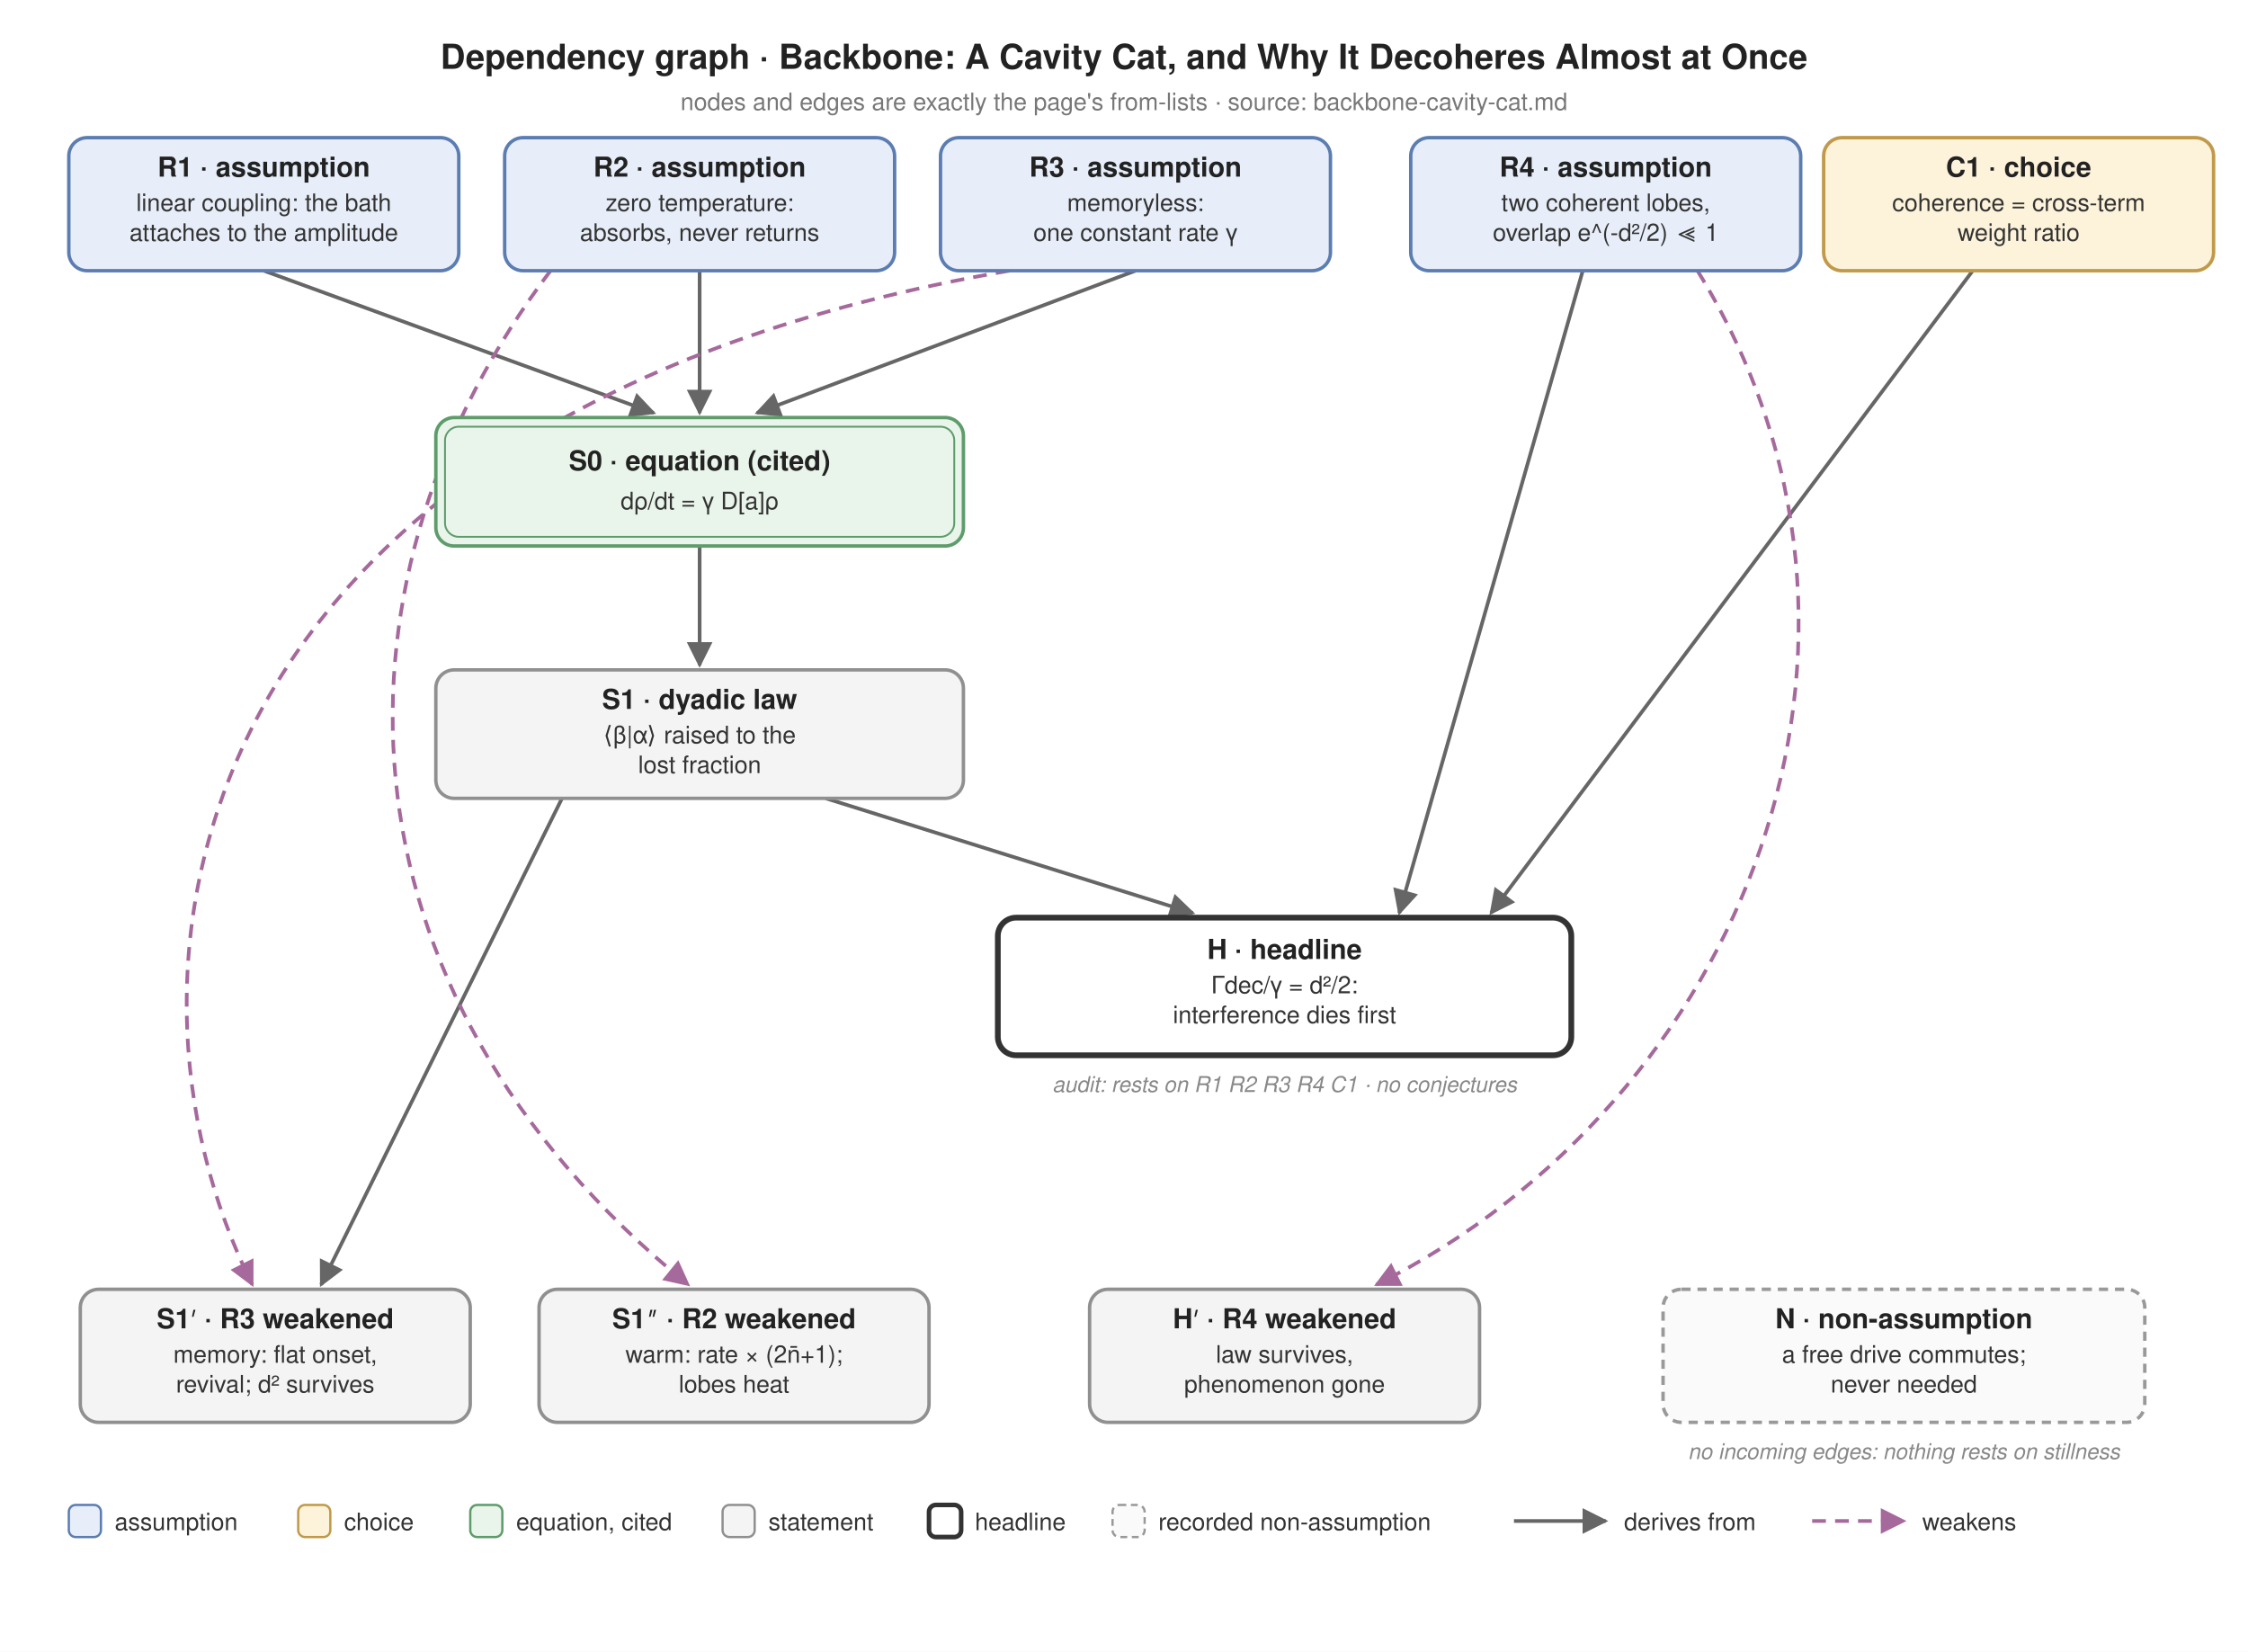
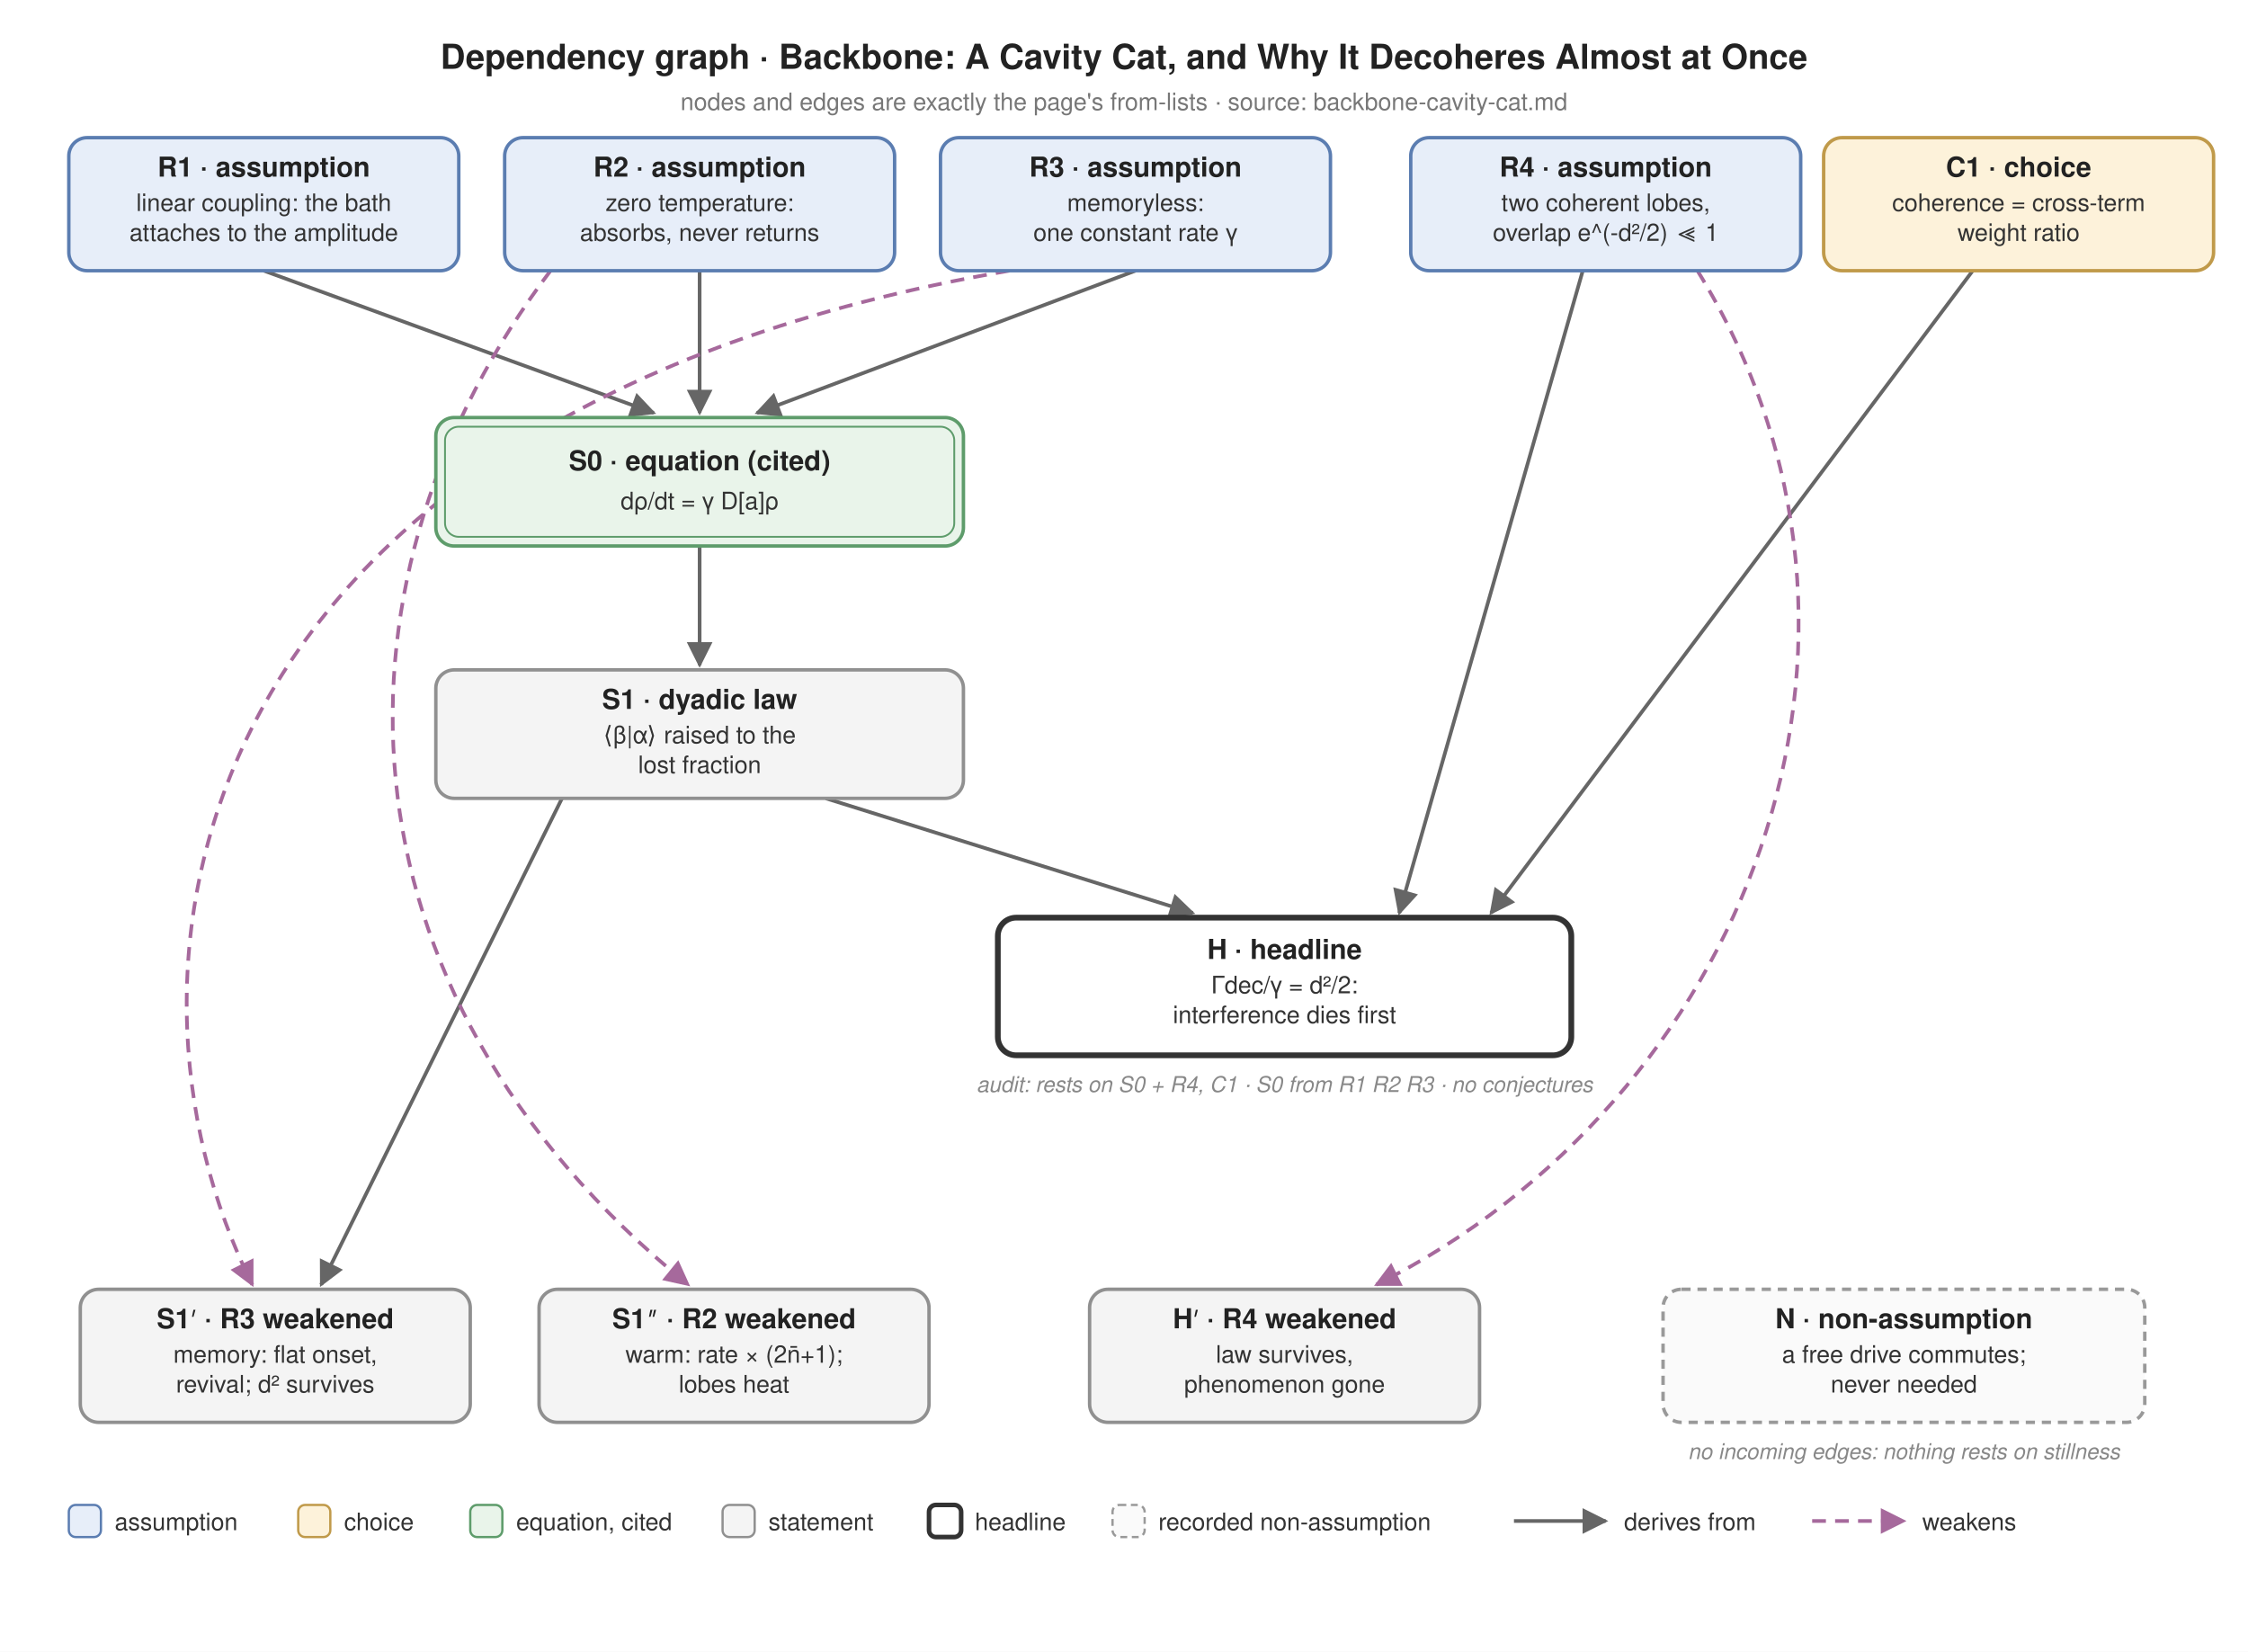
<svg xmlns="http://www.w3.org/2000/svg" width="980" height="720" viewBox="0 0 980 720" font-family="Helvetica, Arial, sans-serif">
  <rect width="980" height="720" fill="#ffffff" />
  <text x="490" y="30" text-anchor="middle" font-size="15" font-weight="bold" fill="#222">Dependency graph · Backbone: A Cavity Cat, and Why It Decoheres Almost at Once</text>
  <text x="490" y="48" text-anchor="middle" font-size="10.5" fill="#777">nodes and edges are exactly the page's from-lists · source: backbone-cavity-cat.md</text>
  <defs>
    <marker id="arr" viewBox="0 0 10 10" refX="9" refY="5" markerWidth="7" markerHeight="7" orient="auto-start-reverse">
      <path d="M 0 0 L 10 5 L 0 10 z" fill="#666" />
    </marker>
    <marker id="arrd" viewBox="0 0 10 10" refX="9" refY="5" markerWidth="7" markerHeight="7" orient="auto-start-reverse">
      <path d="M 0 0 L 10 5 L 0 10 z" fill="#A6699C" />
    </marker>
  </defs>
  <line x1="115" y1="118" x2="285" y2="180" stroke="#666" stroke-width="1.6" marker-end="url(#arr)" />
  <line x1="305" y1="118" x2="305" y2="180" stroke="#666" stroke-width="1.6" marker-end="url(#arr)" />
  <line x1="495" y1="118" x2="330" y2="180" stroke="#666" stroke-width="1.6" marker-end="url(#arr)" />
  <line x1="305" y1="238" x2="305" y2="290" stroke="#666" stroke-width="1.6" marker-end="url(#arr)" />
  <line x1="360" y1="348" x2="520" y2="398" stroke="#666" stroke-width="1.6" marker-end="url(#arr)" />
  <line x1="690" y1="118" x2="610" y2="398" stroke="#666" stroke-width="1.6" marker-end="url(#arr)" />
  <line x1="860" y1="118" x2="650" y2="398" stroke="#666" stroke-width="1.6" marker-end="url(#arr)" />
  <line x1="245" y1="348" x2="140" y2="560" stroke="#666" stroke-width="1.6" marker-end="url(#arr)" />
  <path d="M 440 118 C 80 180, 40 420, 110 560" fill="none" stroke="#A6699C" stroke-width="1.6" stroke-dasharray="6 4" marker-end="url(#arrd)" />
  <path d="M 240 118 C 140 250, 140 430, 300 560" fill="none" stroke="#A6699C" stroke-width="1.6" stroke-dasharray="6 4" marker-end="url(#arrd)" />
  <path d="M 740 118 C 840 280, 760 480, 600 560" fill="none" stroke="#A6699C" stroke-width="1.6" stroke-dasharray="6 4" marker-end="url(#arrd)" />
  <rect x="30" y="60" width="170" height="58" rx="8" fill="#E7EEF9" stroke="#5B7DB1" stroke-width="1.5" />
  <text x="115" y="77" text-anchor="middle" font-size="12" font-weight="bold" fill="#222">R1 · assumption</text>
  <text x="115" y="92" text-anchor="middle" font-size="10.5" fill="#333">linear coupling: the bath</text>
  <text x="115" y="105" text-anchor="middle" font-size="10.5" fill="#333">attaches to the amplitude</text>
  <rect x="220" y="60" width="170" height="58" rx="8" fill="#E7EEF9" stroke="#5B7DB1" stroke-width="1.5" />
  <text x="305" y="77" text-anchor="middle" font-size="12" font-weight="bold" fill="#222">R2 · assumption</text>
  <text x="305" y="92" text-anchor="middle" font-size="10.5" fill="#333">zero temperature:</text>
  <text x="305" y="105" text-anchor="middle" font-size="10.5" fill="#333">absorbs, never returns</text>
  <rect x="410" y="60" width="170" height="58" rx="8" fill="#E7EEF9" stroke="#5B7DB1" stroke-width="1.5" />
  <text x="495" y="77" text-anchor="middle" font-size="12" font-weight="bold" fill="#222">R3 · assumption</text>
  <text x="495" y="92" text-anchor="middle" font-size="10.5" fill="#333">memoryless:</text>
  <text x="495" y="105" text-anchor="middle" font-size="10.5" fill="#333">one constant rate γ</text>
  <rect x="615" y="60" width="170" height="58" rx="8" fill="#E7EEF9" stroke="#5B7DB1" stroke-width="1.5" />
  <text x="700" y="77" text-anchor="middle" font-size="12" font-weight="bold" fill="#222">R4 · assumption</text>
  <text x="700" y="92" text-anchor="middle" font-size="10.5" fill="#333">two coherent lobes,</text>
  <text x="700" y="105" text-anchor="middle" font-size="10.5" fill="#333">overlap e^(-d²/2) ≪ 1</text>
  <rect x="795" y="60" width="170" height="58" rx="8" fill="#FDF2DA" stroke="#C09A4A" stroke-width="1.5" />
  <text x="880" y="77" text-anchor="middle" font-size="12" font-weight="bold" fill="#222">C1 · choice</text>
  <text x="880" y="92" text-anchor="middle" font-size="10.5" fill="#333">coherence = cross-term</text>
  <text x="880" y="105" text-anchor="middle" font-size="10.5" fill="#333">weight ratio</text>
  <rect x="190" y="182" width="230" height="56" rx="8" fill="#E9F4EA" stroke="#5E9C6B" stroke-width="1.5" />
  <rect x="194" y="186" width="222" height="48" rx="6" fill="none" stroke="#5E9C6B" stroke-width="0.8" />
  <text x="305" y="205" text-anchor="middle" font-size="12" font-weight="bold" fill="#222">S0 · equation (cited)</text>
  <text x="305" y="222" text-anchor="middle" font-size="10.5" fill="#333">dρ/dt = γ D[a]ρ</text>
  <rect x="190" y="292" width="230" height="56" rx="8" fill="#F4F4F4" stroke="#909090" stroke-width="1.5" />
  <text x="305" y="309" text-anchor="middle" font-size="12" font-weight="bold" fill="#222">S1 · dyadic law</text>
  <text x="305" y="324" text-anchor="middle" font-size="10.5" fill="#333">⟨β|α⟩ raised to the</text>
  <text x="305" y="337" text-anchor="middle" font-size="10.5" fill="#333">lost fraction</text>
  <rect x="435" y="400" width="250" height="60" rx="8" fill="#FFFFFF" stroke="#333333" stroke-width="2.5" />
  <text x="560" y="418" text-anchor="middle" font-size="12" font-weight="bold" fill="#222">H · headline</text>
  <text x="560" y="433" text-anchor="middle" font-size="10.5" fill="#333">Γdec/γ = d²/2:</text>
  <text x="560" y="446" text-anchor="middle" font-size="10.5" fill="#333">interference dies first</text>
-   <text x="560" y="476" text-anchor="middle" font-size="9.5" font-style="italic" fill="#888">audit: rests on R1 R2 R3 R4 C1 · no conjectures</text>
+   <text x="560" y="476" text-anchor="middle" font-size="9.5" font-style="italic" fill="#888">audit: rests on S0 + R4, C1 · S0 from R1 R2 R3 · no conjectures</text>
  <rect x="35" y="562" width="170" height="58" rx="8" fill="#F4F4F4" stroke="#909090" stroke-width="1.5" />
  <text x="120" y="579" text-anchor="middle" font-size="12" font-weight="bold" fill="#222">S1′ · R3 weakened</text>
  <text x="120" y="594" text-anchor="middle" font-size="10.5" fill="#333">memory: flat onset,</text>
  <text x="120" y="607" text-anchor="middle" font-size="10.5" fill="#333">revival; d² survives</text>
  <rect x="235" y="562" width="170" height="58" rx="8" fill="#F4F4F4" stroke="#909090" stroke-width="1.5" />
  <text x="320" y="579" text-anchor="middle" font-size="12" font-weight="bold" fill="#222">S1″ · R2 weakened</text>
  <text x="320" y="594" text-anchor="middle" font-size="10.5" fill="#333">warm: rate × (2n̄+1);</text>
  <text x="320" y="607" text-anchor="middle" font-size="10.5" fill="#333">lobes heat</text>
  <rect x="475" y="562" width="170" height="58" rx="8" fill="#F4F4F4" stroke="#909090" stroke-width="1.5" />
  <text x="560" y="579" text-anchor="middle" font-size="12" font-weight="bold" fill="#222">H′ · R4 weakened</text>
  <text x="560" y="594" text-anchor="middle" font-size="10.5" fill="#333">law survives,</text>
  <text x="560" y="607" text-anchor="middle" font-size="10.5" fill="#333">phenomenon gone</text>
  <rect x="725" y="562" width="210" height="58" rx="8" fill="#FAFAFA" stroke="#999999" stroke-width="1.5" stroke-dasharray="4 3" />
  <text x="830" y="579" text-anchor="middle" font-size="12" font-weight="bold" fill="#222">N · non-assumption</text>
  <text x="830" y="594" text-anchor="middle" font-size="10.5" fill="#333">a free drive commutes;</text>
  <text x="830" y="607" text-anchor="middle" font-size="10.5" fill="#333">never needed</text>
  <text x="830" y="636" text-anchor="middle" font-size="9.5" font-style="italic" fill="#888">no incoming edges: nothing rests on stillness</text>
  <rect x="30" y="656" width="14" height="14" rx="3" fill="#E7EEF9" stroke="#5B7DB1" />
  <text x="50" y="667" font-size="10.5" fill="#333">assumption</text>
  <rect x="130" y="656" width="14" height="14" rx="3" fill="#FDF2DA" stroke="#C09A4A" />
  <text x="150" y="667" font-size="10.5" fill="#333">choice</text>
  <rect x="205" y="656" width="14" height="14" rx="3" fill="#E9F4EA" stroke="#5E9C6B" />
  <text x="225" y="667" font-size="10.5" fill="#333">equation, cited</text>
  <rect x="315" y="656" width="14" height="14" rx="3" fill="#F4F4F4" stroke="#909090" />
  <text x="335" y="667" font-size="10.5" fill="#333">statement</text>
  <rect x="405" y="656" width="14" height="14" rx="3" fill="#FFFFFF" stroke="#333" stroke-width="2" />
  <text x="425" y="667" font-size="10.5" fill="#333">headline</text>
  <rect x="485" y="656" width="14" height="14" rx="3" fill="#FAFAFA" stroke="#999" stroke-dasharray="3 2" />
  <text x="505" y="667" font-size="10.5" fill="#333">recorded non-assumption</text>
  <line x1="660" y1="663" x2="700" y2="663" stroke="#666" stroke-width="1.6" marker-end="url(#arr)" />
  <text x="708" y="667" font-size="10.5" fill="#333">derives from</text>
  <line x1="790" y1="663" x2="830" y2="663" stroke="#A6699C" stroke-width="1.6" stroke-dasharray="6 4" marker-end="url(#arrd)" />
  <text x="838" y="667" font-size="10.5" fill="#333">weakens</text>
</svg>
